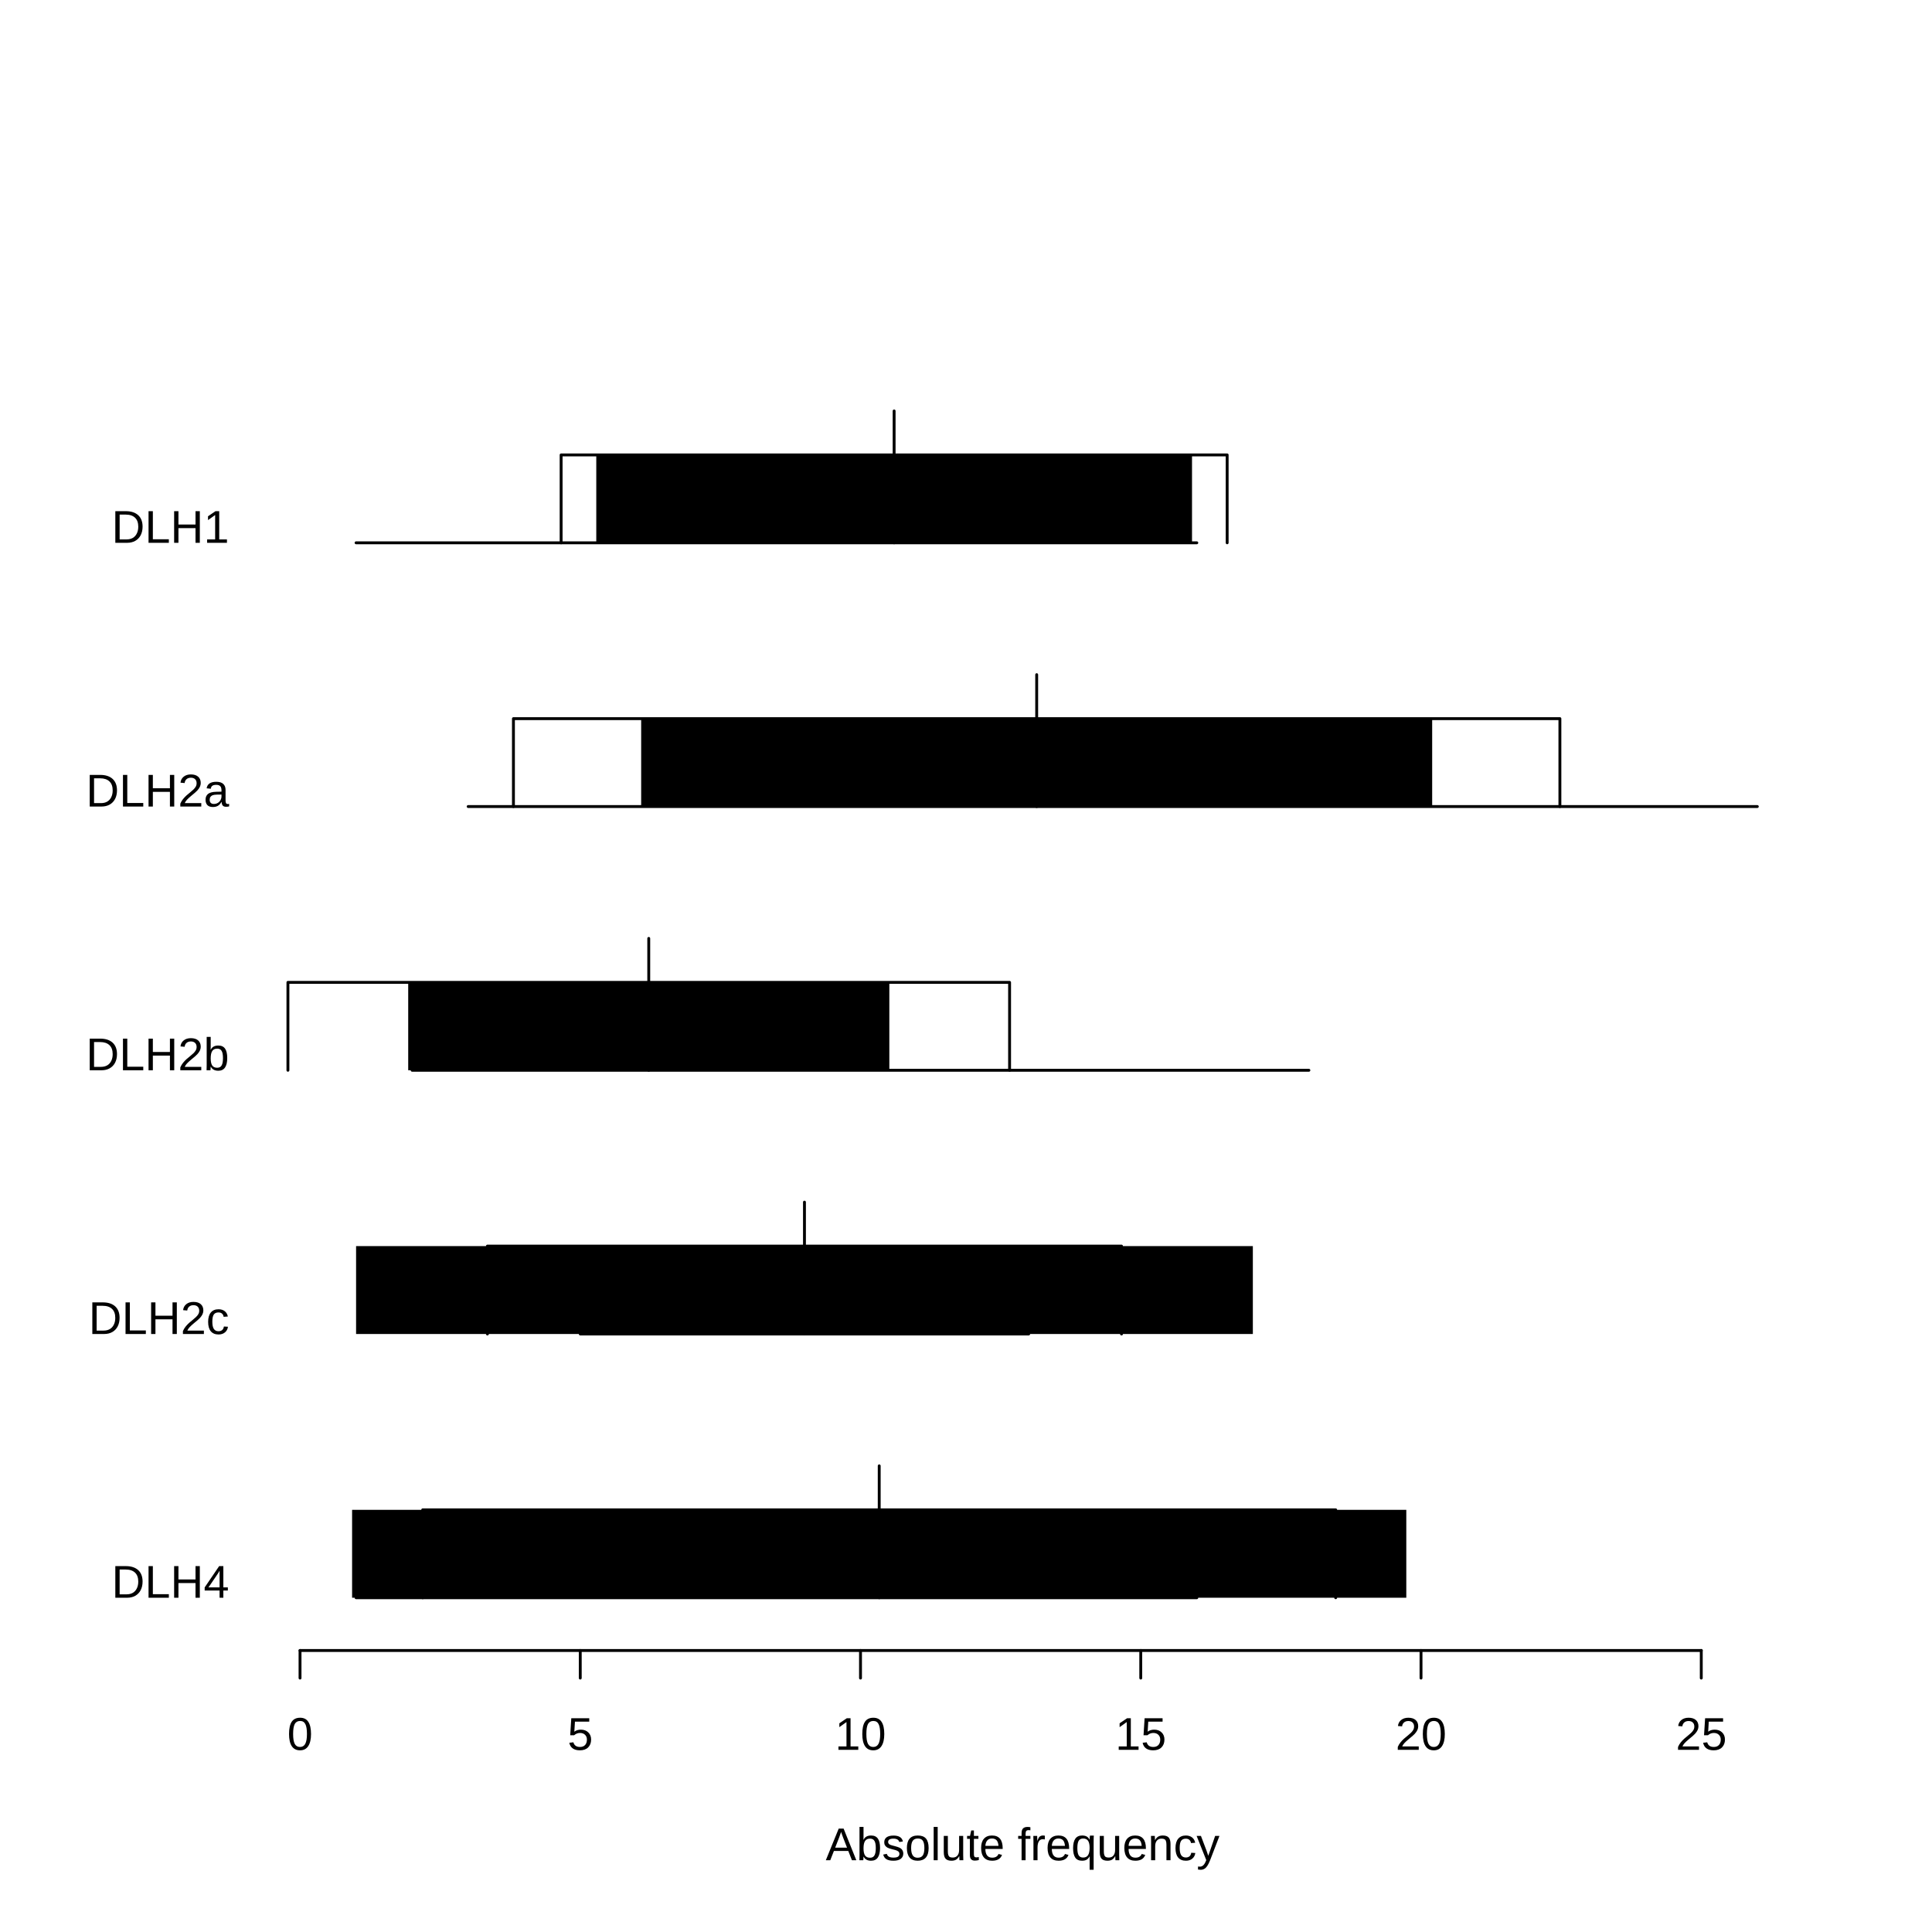
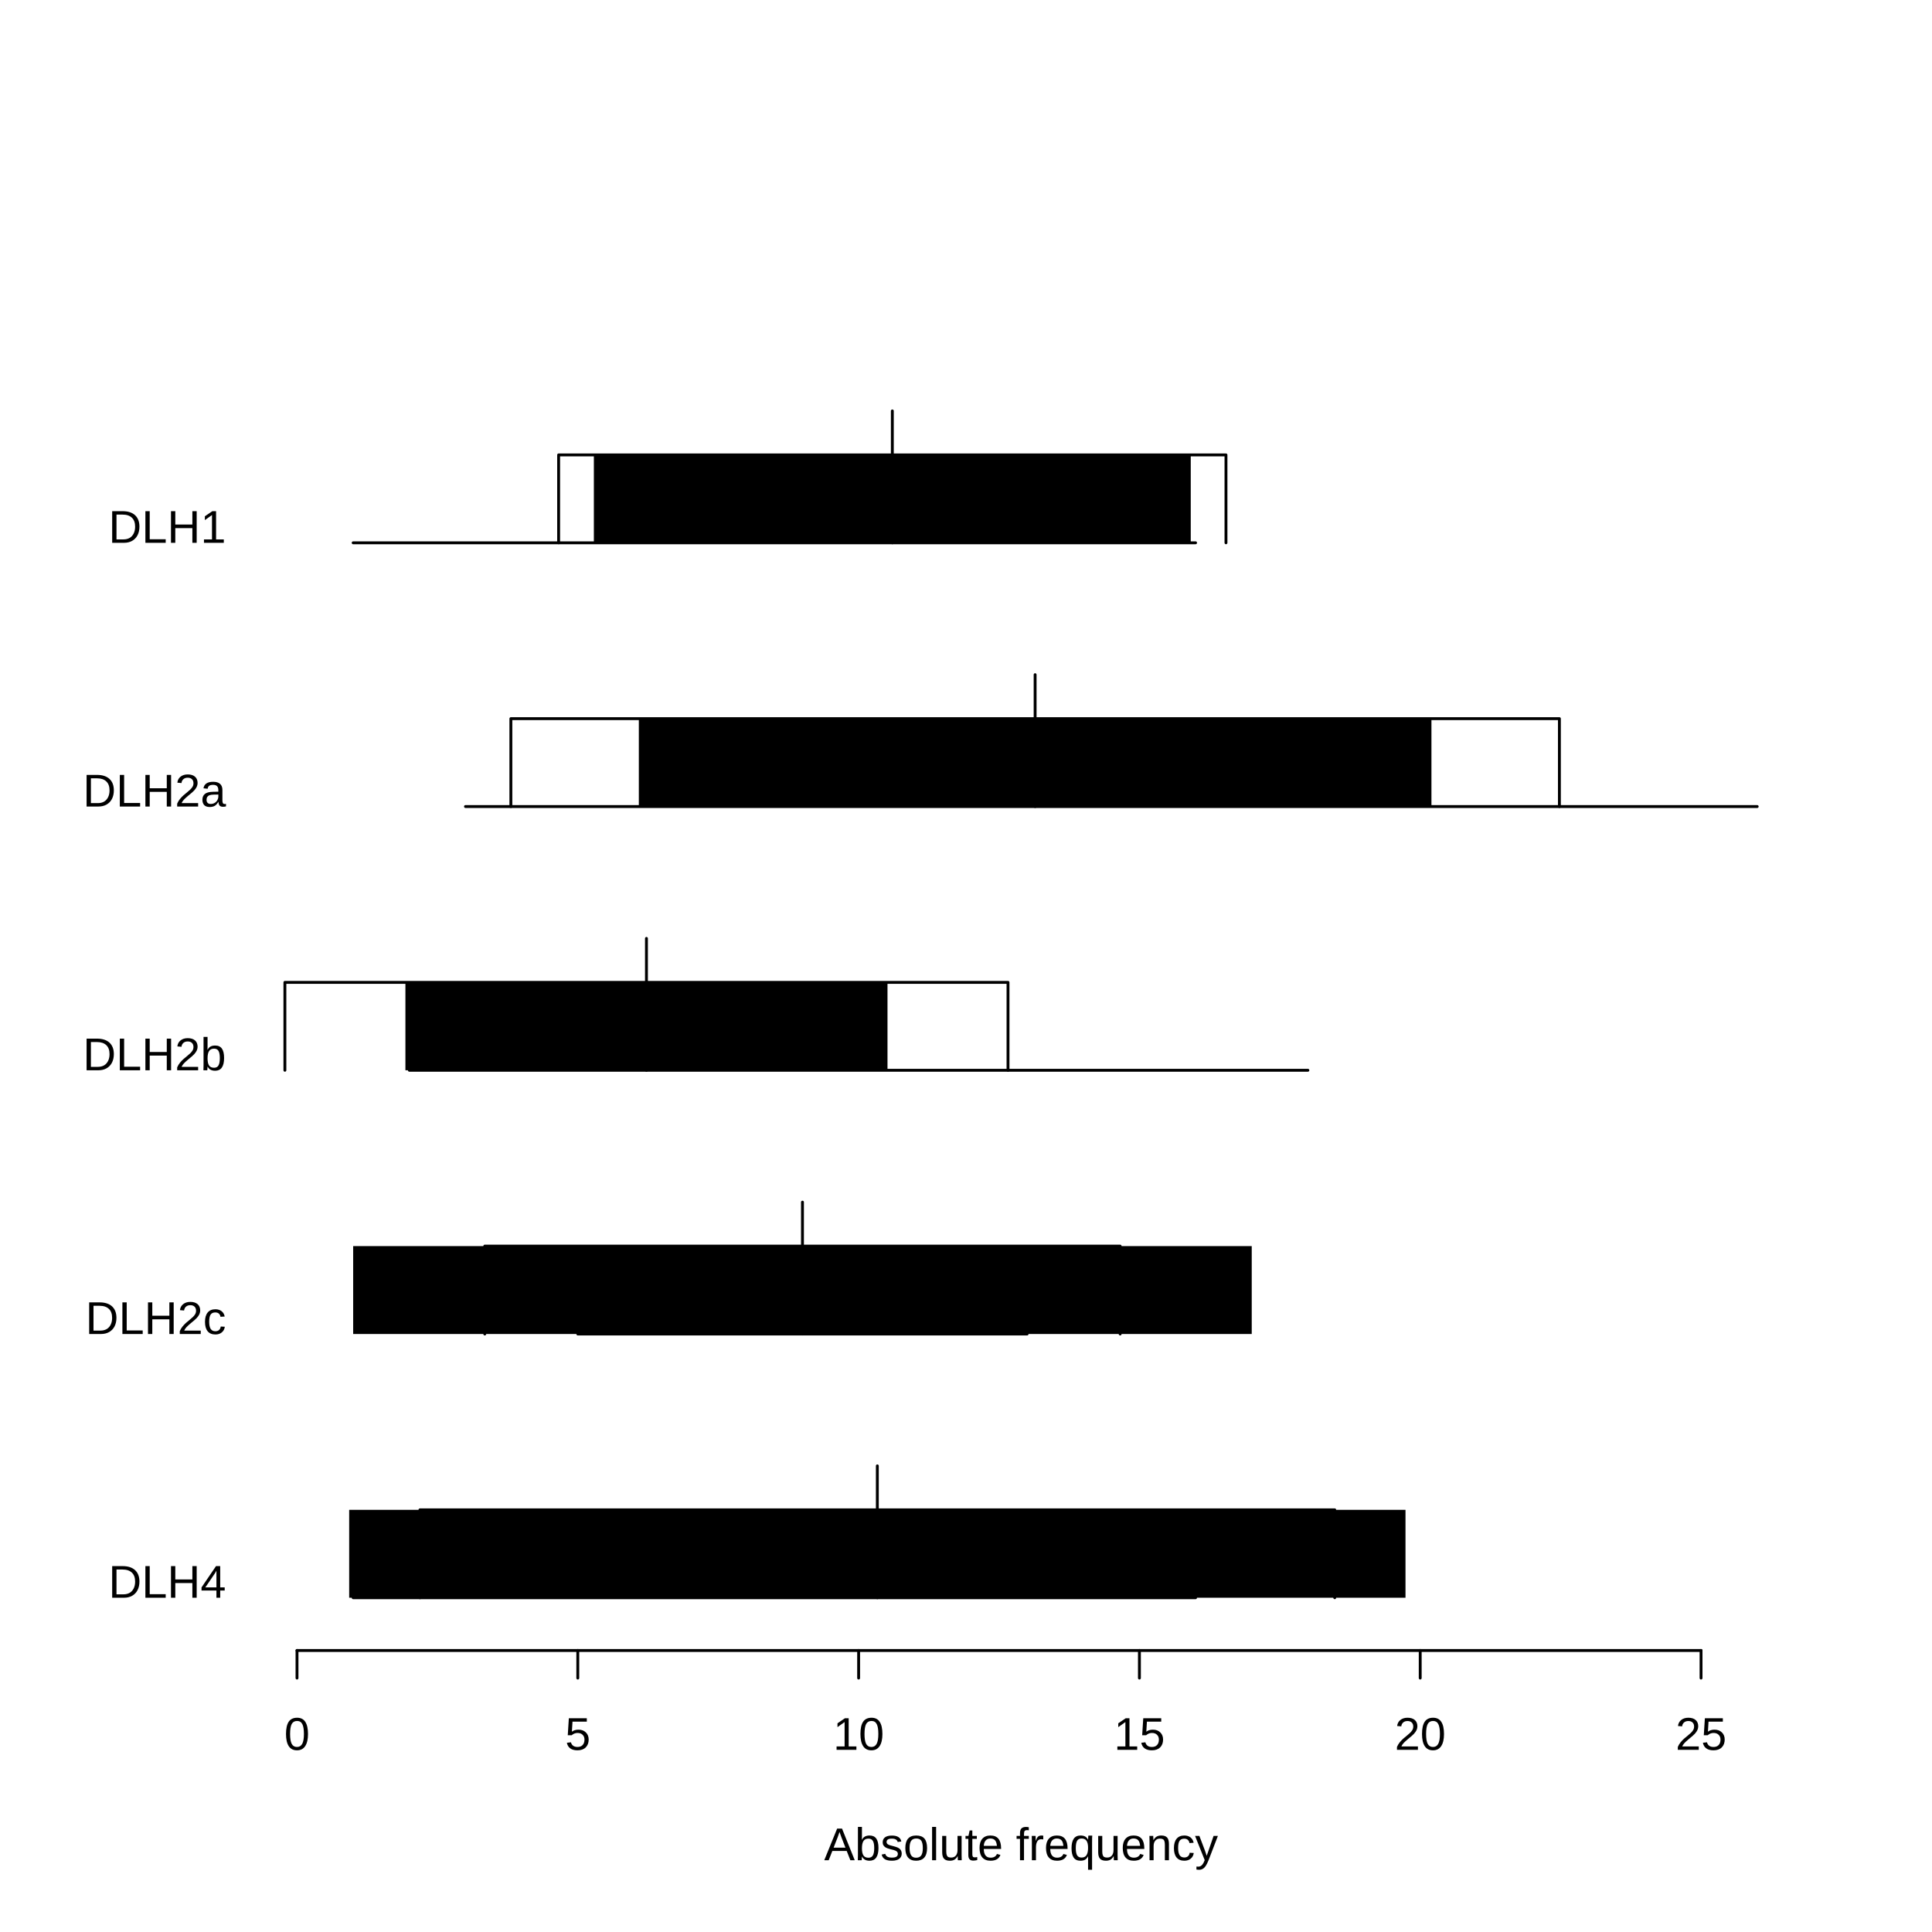
<svg xmlns="http://www.w3.org/2000/svg" class="svglite" width="504.00pt" height="504.00pt" viewBox="0 0 504.00 504.00">
  <defs>
    <style type="text/css">
    .svglite line, .svglite polyline, .svglite polygon, .svglite path, .svglite rect, .svglite circle {
      fill: none;
      stroke: #000000;
      stroke-linecap: round;
      stroke-linejoin: round;
      stroke-miterlimit: 10.00;
    }
    .svglite text {
      white-space: pre;
    }
  </style>
  </defs>
  <rect width="100%" height="100%" style="stroke: none; fill: #FFFFFF;" />
  <defs>
    <clipPath id="cpMC4wMHw1MDQuMDB8MC4wMHw1MDQuMDA=">
      <rect x="0.00" y="0.00" width="504.00" height="504.00" />
    </clipPath>
  </defs>
  <g clip-path="url(#cpMC4wMHw1MDQuMDB8MC4wMHw1MDQuMDA=)">
</g>
  <defs>
-     <clipPath id="cpNTkuNzh8NDczLjc2fDU5LjA0fDQzMC41Ng==">
-       <rect x="59.78" y="59.04" width="413.98" height="371.52" />
+     <clipPath id="cpNTguOTZ8NDczLjc2fDU5LjA0fDQzMC41Ng==">
+       <rect x="58.96" y="59.04" width="414.80" height="371.52" />
    </clipPath>
  </defs>
-   <g clip-path="url(#cpNTkuNzh8NDczLjc2fDU5LjA0fDQzMC41Ng==)">
-     <polygon points="146.38,141.60 146.38,118.67 320.13,118.67 320.13,141.60 " style="stroke-width: 0.75; stroke: none; fill: #FFFFFF;" />
-     <polyline points="146.38,141.60 146.38,118.67 320.13,118.67 320.13,141.60 " style="stroke-width: 0.75;" />
-     <polygon points="155.55,141.60 155.55,118.67 310.96,118.67 310.96,141.60 " style="stroke-width: 0.75; stroke: none; fill: #000000;" />
-     <line x1="233.25" y1="141.60" x2="233.25" y2="107.20" style="stroke-width: 0.75;" />
-     <line x1="92.89" y1="141.60" x2="312.21" y2="141.60" style="stroke-width: 0.75;" />
-     <polygon points="133.94,210.40 133.94,187.47 406.93,187.47 406.93,210.40 " style="stroke-width: 0.75; stroke: none; fill: #FFFFFF;" />
-     <polyline points="133.94,210.40 133.94,187.47 406.93,187.47 406.93,210.40 " style="stroke-width: 0.75;" />
-     <polygon points="167.26,210.40 167.26,187.47 373.61,187.47 373.61,210.40 " style="stroke-width: 0.75; stroke: none; fill: #000000;" />
-     <line x1="270.44" y1="210.40" x2="270.44" y2="176.00" style="stroke-width: 0.75;" />
-     <line x1="122.13" y1="210.40" x2="458.43" y2="210.40" style="stroke-width: 0.75;" />
-     <polygon points="75.11,279.20 75.11,256.27 263.37,256.27 263.37,279.20 " style="stroke-width: 0.75; stroke: none; fill: #FFFFFF;" />
-     <polyline points="75.11,279.20 75.11,256.27 263.37,256.27 263.37,279.20 " style="stroke-width: 0.75;" />
-     <polygon points="106.49,279.20 106.49,256.27 232.00,256.27 232.00,279.20 " style="stroke-width: 0.75; stroke: none; fill: #000000;" />
-     <line x1="169.24" y1="279.20" x2="169.24" y2="244.80" style="stroke-width: 0.75;" />
-     <line x1="107.51" y1="279.20" x2="341.45" y2="279.20" style="stroke-width: 0.75;" />
-     <polygon points="127.15,348.00 127.15,325.07 292.57,325.07 292.57,348.00 " style="stroke-width: 0.75; stroke: none; fill: #FFFFFF;" />
-     <polyline points="127.15,348.00 127.15,325.07 292.57,325.07 292.57,348.00 " style="stroke-width: 0.75;" />
-     <polygon points="92.89,348.00 92.89,325.07 326.83,325.07 326.83,348.00 " style="stroke-width: 0.75; stroke: none; fill: #000000;" />
-     <line x1="209.86" y1="348.00" x2="209.86" y2="313.60" style="stroke-width: 0.75;" />
-     <line x1="151.37" y1="348.00" x2="268.35" y2="348.00" style="stroke-width: 0.75;" />
-     <polygon points="110.27,416.80 110.27,393.87 348.44,393.87 348.44,416.80 " style="stroke-width: 0.75; stroke: none; fill: #FFFFFF;" />
-     <polyline points="110.27,416.80 110.27,393.87 348.44,393.87 348.44,416.80 " style="stroke-width: 0.75;" />
-     <polygon points="91.85,416.80 91.85,393.87 366.86,393.87 366.86,416.80 " style="stroke-width: 0.75; stroke: none; fill: #000000;" />
-     <line x1="229.36" y1="416.80" x2="229.36" y2="382.40" style="stroke-width: 0.75;" />
-     <line x1="92.89" y1="416.80" x2="312.21" y2="416.80" style="stroke-width: 0.75;" />
+   <g clip-path="url(#cpNTguOTZ8NDczLjc2fDU5LjA0fDQzMC41Ng==)">
+     <polygon points="145.73,141.60 145.73,118.67 319.82,118.67 319.82,141.60 " style="stroke-width: 0.75; stroke: none; fill: #FFFFFF;" />
+     <polyline points="145.73,141.60 145.73,118.67 319.82,118.67 319.82,141.60 " style="stroke-width: 0.75;" />
+     <polygon points="154.92,141.60 154.92,118.67 310.63,118.67 310.63,141.60 " style="stroke-width: 0.75; stroke: none; fill: #000000;" />
+     <line x1="232.78" y1="141.60" x2="232.78" y2="107.20" style="stroke-width: 0.75;" />
+     <line x1="92.13" y1="141.60" x2="311.89" y2="141.60" style="stroke-width: 0.75;" />
+     <polygon points="133.27,210.40 133.27,187.47 406.80,187.47 406.80,210.40 " style="stroke-width: 0.75; stroke: none; fill: #FFFFFF;" />
+     <polyline points="133.27,210.40 133.27,187.47 406.80,187.47 406.80,210.40 " style="stroke-width: 0.75;" />
+     <polygon points="166.65,210.40 166.65,187.47 373.42,187.47 373.42,210.40 " style="stroke-width: 0.75; stroke: none; fill: #000000;" />
+     <line x1="270.03" y1="210.40" x2="270.03" y2="176.00" style="stroke-width: 0.75;" />
+     <line x1="121.43" y1="210.40" x2="458.40" y2="210.40" style="stroke-width: 0.75;" />
+     <polygon points="74.32,279.20 74.32,256.27 262.96,256.27 262.96,279.20 " style="stroke-width: 0.75; stroke: none; fill: #FFFFFF;" />
+     <polyline points="74.32,279.20 74.32,256.27 262.96,256.27 262.96,279.20 " style="stroke-width: 0.75;" />
+     <polygon points="105.76,279.20 105.76,256.27 231.52,256.27 231.52,279.20 " style="stroke-width: 0.75; stroke: none; fill: #000000;" />
+     <line x1="168.64" y1="279.20" x2="168.64" y2="244.80" style="stroke-width: 0.75;" />
+     <line x1="106.78" y1="279.20" x2="341.19" y2="279.20" style="stroke-width: 0.75;" />
+     <polygon points="126.46,348.00 126.46,325.07 292.21,325.07 292.21,348.00 " style="stroke-width: 0.75; stroke: none; fill: #FFFFFF;" />
+     <polyline points="126.46,348.00 126.46,325.07 292.21,325.07 292.21,348.00 " style="stroke-width: 0.75;" />
+     <polygon points="92.13,348.00 92.13,325.07 326.54,325.07 326.54,348.00 " style="stroke-width: 0.75; stroke: none; fill: #000000;" />
+     <line x1="209.34" y1="348.00" x2="209.34" y2="313.60" style="stroke-width: 0.75;" />
+     <line x1="150.73" y1="348.00" x2="267.94" y2="348.00" style="stroke-width: 0.75;" />
+     <polygon points="109.55,416.80 109.55,393.87 348.19,393.87 348.19,416.80 " style="stroke-width: 0.75; stroke: none; fill: #FFFFFF;" />
+     <polyline points="109.55,416.80 109.55,393.87 348.19,393.87 348.19,416.80 " style="stroke-width: 0.75;" />
+     <polygon points="91.09,416.80 91.09,393.87 366.65,393.87 366.65,416.80 " style="stroke-width: 0.75; stroke: none; fill: #000000;" />
+     <line x1="228.87" y1="416.80" x2="228.87" y2="382.40" style="stroke-width: 0.75;" />
+     <line x1="92.13" y1="416.80" x2="311.89" y2="416.80" style="stroke-width: 0.75;" />
  </g>
  <g clip-path="url(#cpMC4wMHw1MDQuMDB8MC4wMHw1MDQuMDA=)">
-     <line x1="78.27" y1="430.56" x2="443.81" y2="430.56" style="stroke-width: 0.75;" />
-     <line x1="78.27" y1="430.56" x2="78.27" y2="437.76" style="stroke-width: 0.75;" />
-     <line x1="151.37" y1="430.56" x2="151.37" y2="437.76" style="stroke-width: 0.75;" />
-     <line x1="224.48" y1="430.56" x2="224.48" y2="437.76" style="stroke-width: 0.75;" />
-     <line x1="297.59" y1="430.56" x2="297.59" y2="437.76" style="stroke-width: 0.75;" />
-     <line x1="370.70" y1="430.56" x2="370.70" y2="437.76" style="stroke-width: 0.75;" />
-     <line x1="443.81" y1="430.56" x2="443.81" y2="437.76" style="stroke-width: 0.75;" />
-     <text x="78.27" y="456.48" text-anchor="middle" style="font-size: 12.00px; font-family: &quot;Arial&quot;;" textLength="6.86px" lengthAdjust="spacingAndGlyphs">0</text>
-     <text x="151.37" y="456.48" text-anchor="middle" style="font-size: 12.00px; font-family: &quot;Arial&quot;;" textLength="6.86px" lengthAdjust="spacingAndGlyphs">5</text>
-     <text x="224.48" y="456.48" text-anchor="middle" style="font-size: 12.00px; font-family: &quot;Arial&quot;;" textLength="13.72px" lengthAdjust="spacingAndGlyphs">10</text>
-     <text x="297.59" y="456.48" text-anchor="middle" style="font-size: 12.00px; font-family: &quot;Arial&quot;;" textLength="13.72px" lengthAdjust="spacingAndGlyphs">15</text>
-     <text x="370.70" y="456.48" text-anchor="middle" style="font-size: 12.00px; font-family: &quot;Arial&quot;;" textLength="13.72px" lengthAdjust="spacingAndGlyphs">20</text>
-     <text x="443.81" y="456.48" text-anchor="middle" style="font-size: 12.00px; font-family: &quot;Arial&quot;;" textLength="13.72px" lengthAdjust="spacingAndGlyphs">25</text>
-     <text x="59.78" y="416.80" text-anchor="end" style="font-size: 12.00px; font-family: &quot;Arial&quot;;" textLength="30.80px" lengthAdjust="spacingAndGlyphs">DLH4</text>
-     <text x="59.78" y="348.00" text-anchor="end" style="font-size: 12.00px; font-family: &quot;Arial&quot;;" textLength="36.56px" lengthAdjust="spacingAndGlyphs">DLH2c</text>
-     <text x="59.78" y="279.20" text-anchor="end" style="font-size: 12.00px; font-family: &quot;Arial&quot;;" textLength="38.18px" lengthAdjust="spacingAndGlyphs">DLH2b</text>
-     <text x="59.78" y="210.40" text-anchor="end" style="font-size: 12.00px; font-family: &quot;Arial&quot;;" textLength="37.53px" lengthAdjust="spacingAndGlyphs">DLH2a</text>
-     <text x="59.78" y="141.60" text-anchor="end" style="font-size: 12.00px; font-family: &quot;Arial&quot;;" textLength="30.80px" lengthAdjust="spacingAndGlyphs">DLH1</text>
-     <text x="266.77" y="485.28" text-anchor="middle" style="font-size: 12.00px; font-family: &quot;Arial&quot;;" textLength="109.49px" lengthAdjust="spacingAndGlyphs">Absolute frequency</text>
+     <line x1="77.48" y1="430.56" x2="443.75" y2="430.56" style="stroke-width: 0.75;" />
+     <line x1="77.48" y1="430.56" x2="77.48" y2="437.76" style="stroke-width: 0.75;" />
+     <line x1="150.73" y1="430.56" x2="150.73" y2="437.76" style="stroke-width: 0.75;" />
+     <line x1="223.99" y1="430.56" x2="223.99" y2="437.76" style="stroke-width: 0.75;" />
+     <line x1="297.24" y1="430.56" x2="297.24" y2="437.76" style="stroke-width: 0.75;" />
+     <line x1="370.49" y1="430.56" x2="370.49" y2="437.76" style="stroke-width: 0.75;" />
+     <line x1="443.75" y1="430.56" x2="443.75" y2="437.76" style="stroke-width: 0.75;" />
+     <text x="77.48" y="456.48" text-anchor="middle" style="font-size: 12.00px; font-family: &quot;Liberation Sans&quot;;" textLength="6.67px" lengthAdjust="spacingAndGlyphs">0</text>
+     <text x="150.73" y="456.48" text-anchor="middle" style="font-size: 12.00px; font-family: &quot;Liberation Sans&quot;;" textLength="6.67px" lengthAdjust="spacingAndGlyphs">5</text>
+     <text x="223.99" y="456.48" text-anchor="middle" style="font-size: 12.00px; font-family: &quot;Liberation Sans&quot;;" textLength="13.35px" lengthAdjust="spacingAndGlyphs">10</text>
+     <text x="297.24" y="456.48" text-anchor="middle" style="font-size: 12.00px; font-family: &quot;Liberation Sans&quot;;" textLength="13.35px" lengthAdjust="spacingAndGlyphs">15</text>
+     <text x="370.49" y="456.48" text-anchor="middle" style="font-size: 12.00px; font-family: &quot;Liberation Sans&quot;;" textLength="13.35px" lengthAdjust="spacingAndGlyphs">20</text>
+     <text x="443.75" y="456.48" text-anchor="middle" style="font-size: 12.00px; font-family: &quot;Liberation Sans&quot;;" textLength="13.35px" lengthAdjust="spacingAndGlyphs">25</text>
+     <text x="58.96" y="416.80" text-anchor="end" style="font-size: 12.00px; font-family: &quot;Liberation Sans&quot;;" textLength="30.69px" lengthAdjust="spacingAndGlyphs">DLH4</text>
+     <text x="58.96" y="348.00" text-anchor="end" style="font-size: 12.00px; font-family: &quot;Liberation Sans&quot;;" textLength="36.69px" lengthAdjust="spacingAndGlyphs">DLH2c</text>
+     <text x="58.96" y="279.20" text-anchor="end" style="font-size: 12.00px; font-family: &quot;Liberation Sans&quot;;" textLength="37.36px" lengthAdjust="spacingAndGlyphs">DLH2b</text>
+     <text x="58.96" y="210.40" text-anchor="end" style="font-size: 12.00px; font-family: &quot;Liberation Sans&quot;;" textLength="37.36px" lengthAdjust="spacingAndGlyphs">DLH2a</text>
+     <text x="58.96" y="141.60" text-anchor="end" style="font-size: 12.00px; font-family: &quot;Liberation Sans&quot;;" textLength="30.69px" lengthAdjust="spacingAndGlyphs">DLH1</text>
+     <text x="266.36" y="485.28" text-anchor="middle" style="font-size: 12.00px; font-family: &quot;Liberation Sans&quot;;" textLength="102.75px" lengthAdjust="spacingAndGlyphs">Absolute frequency</text>
  </g>
</svg>
